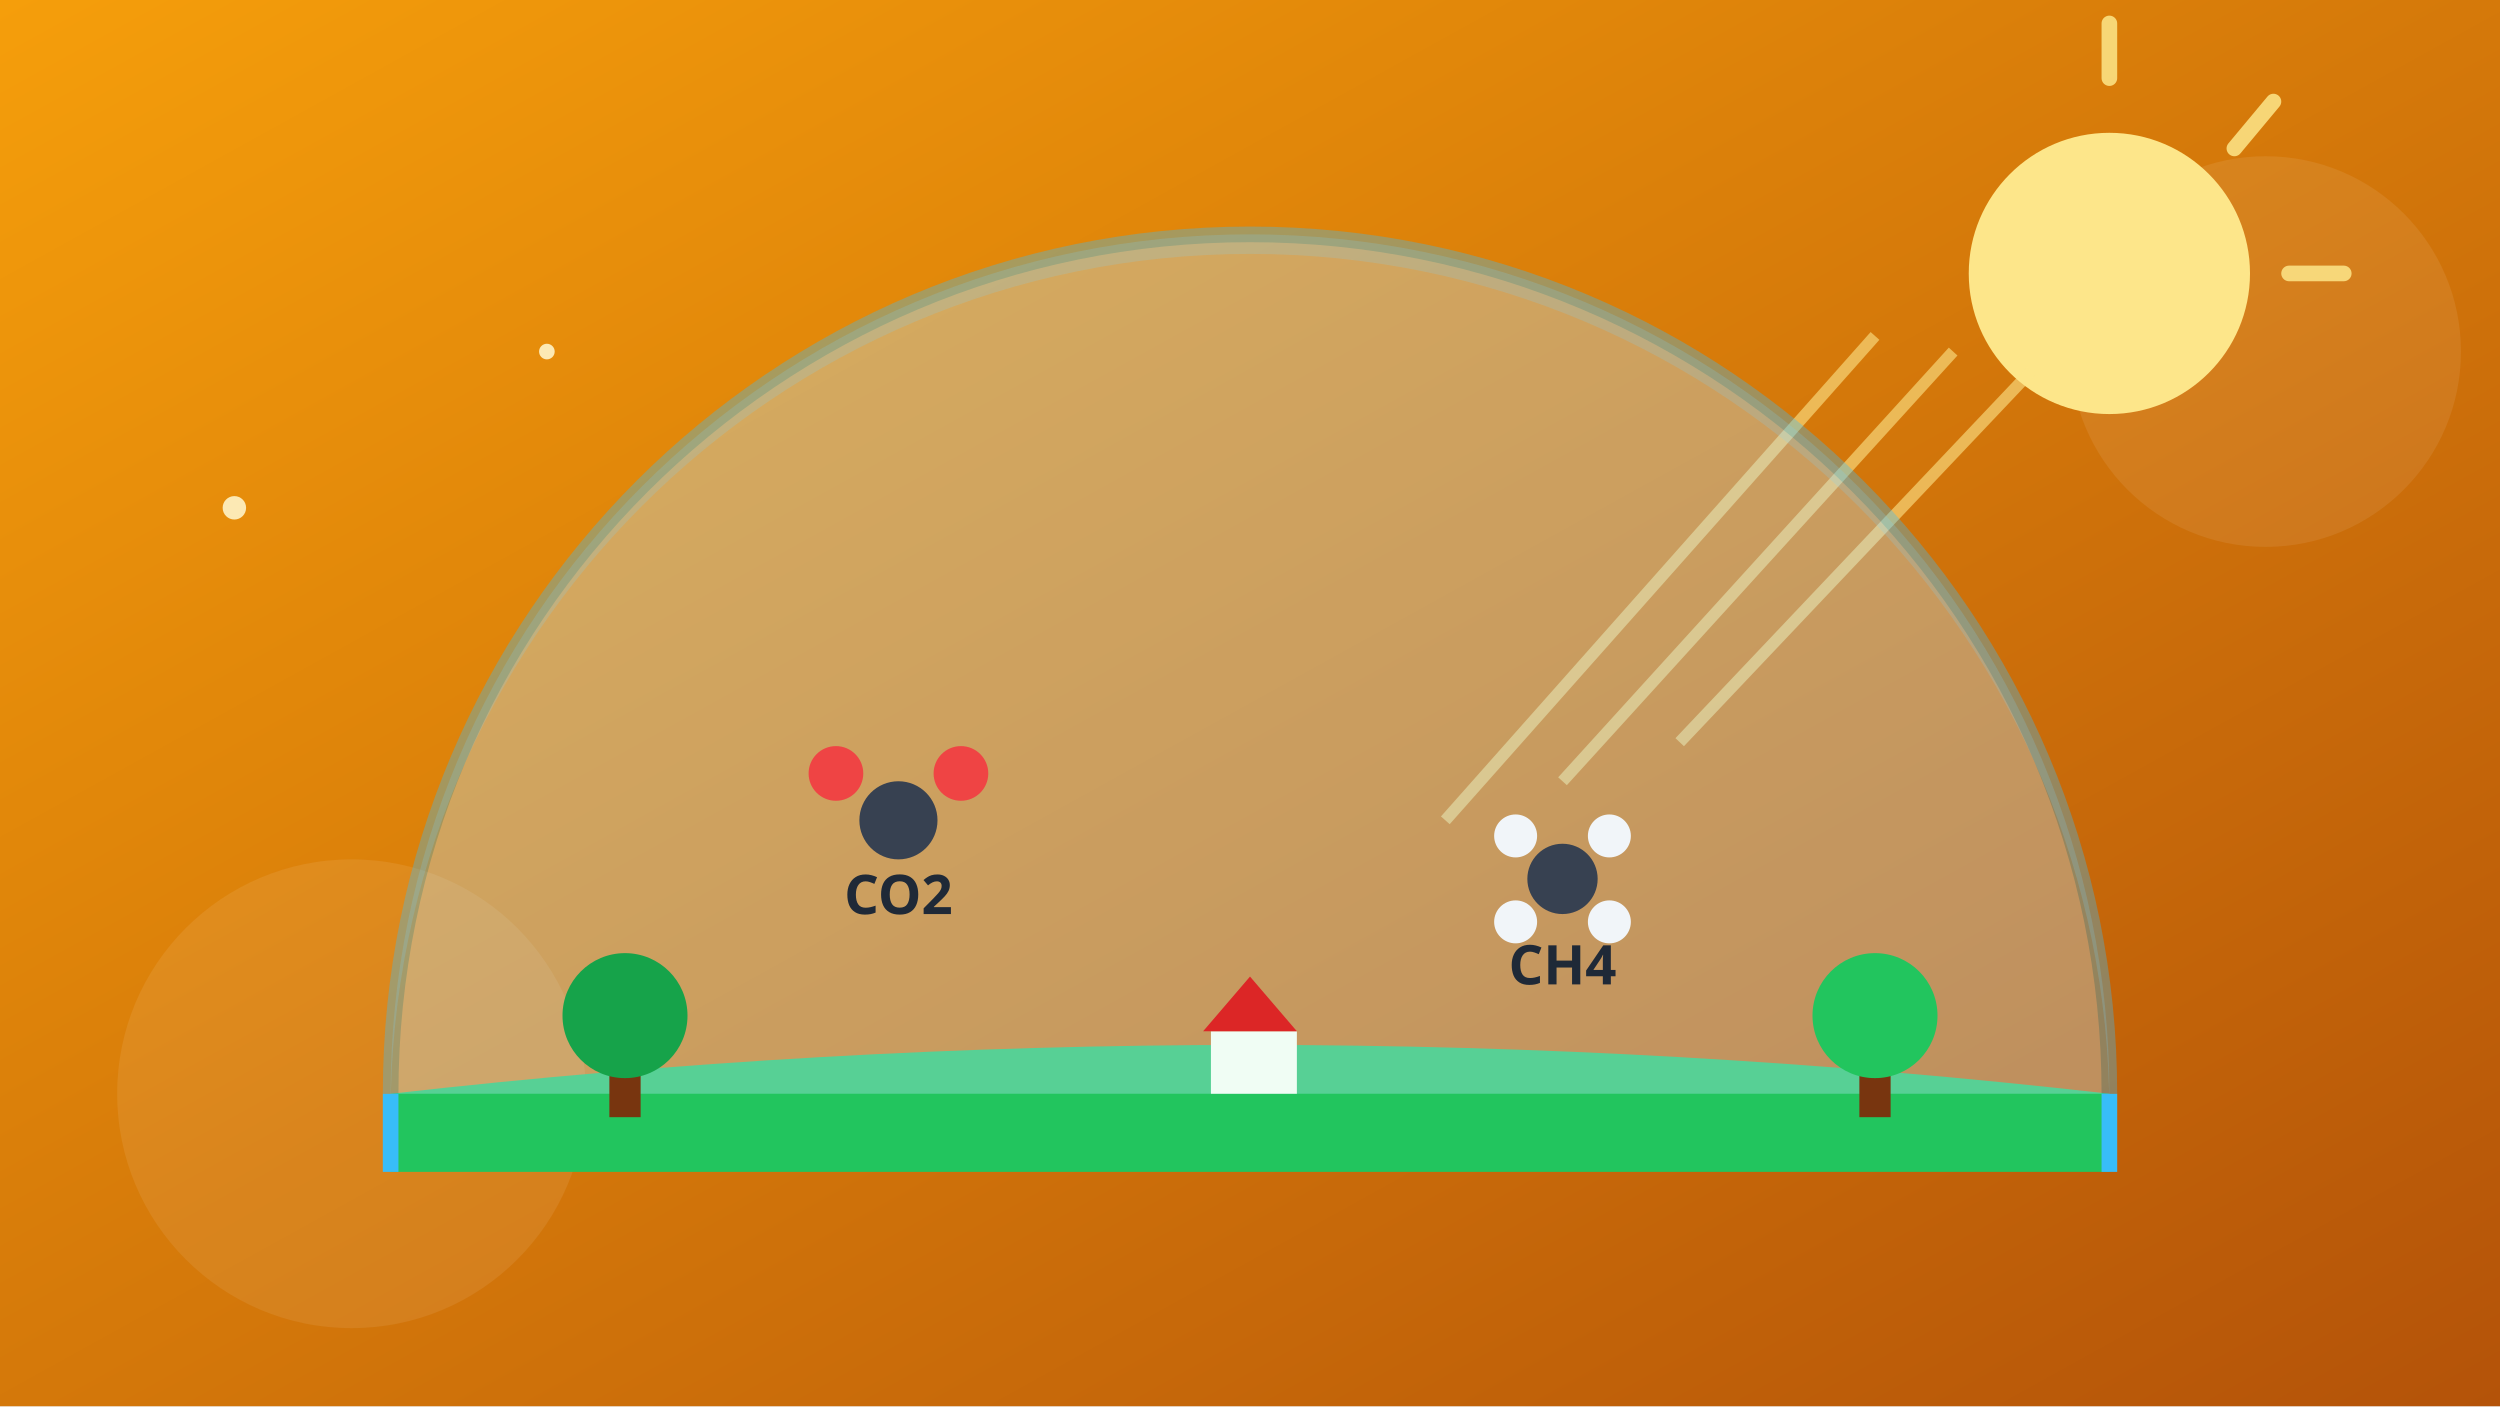
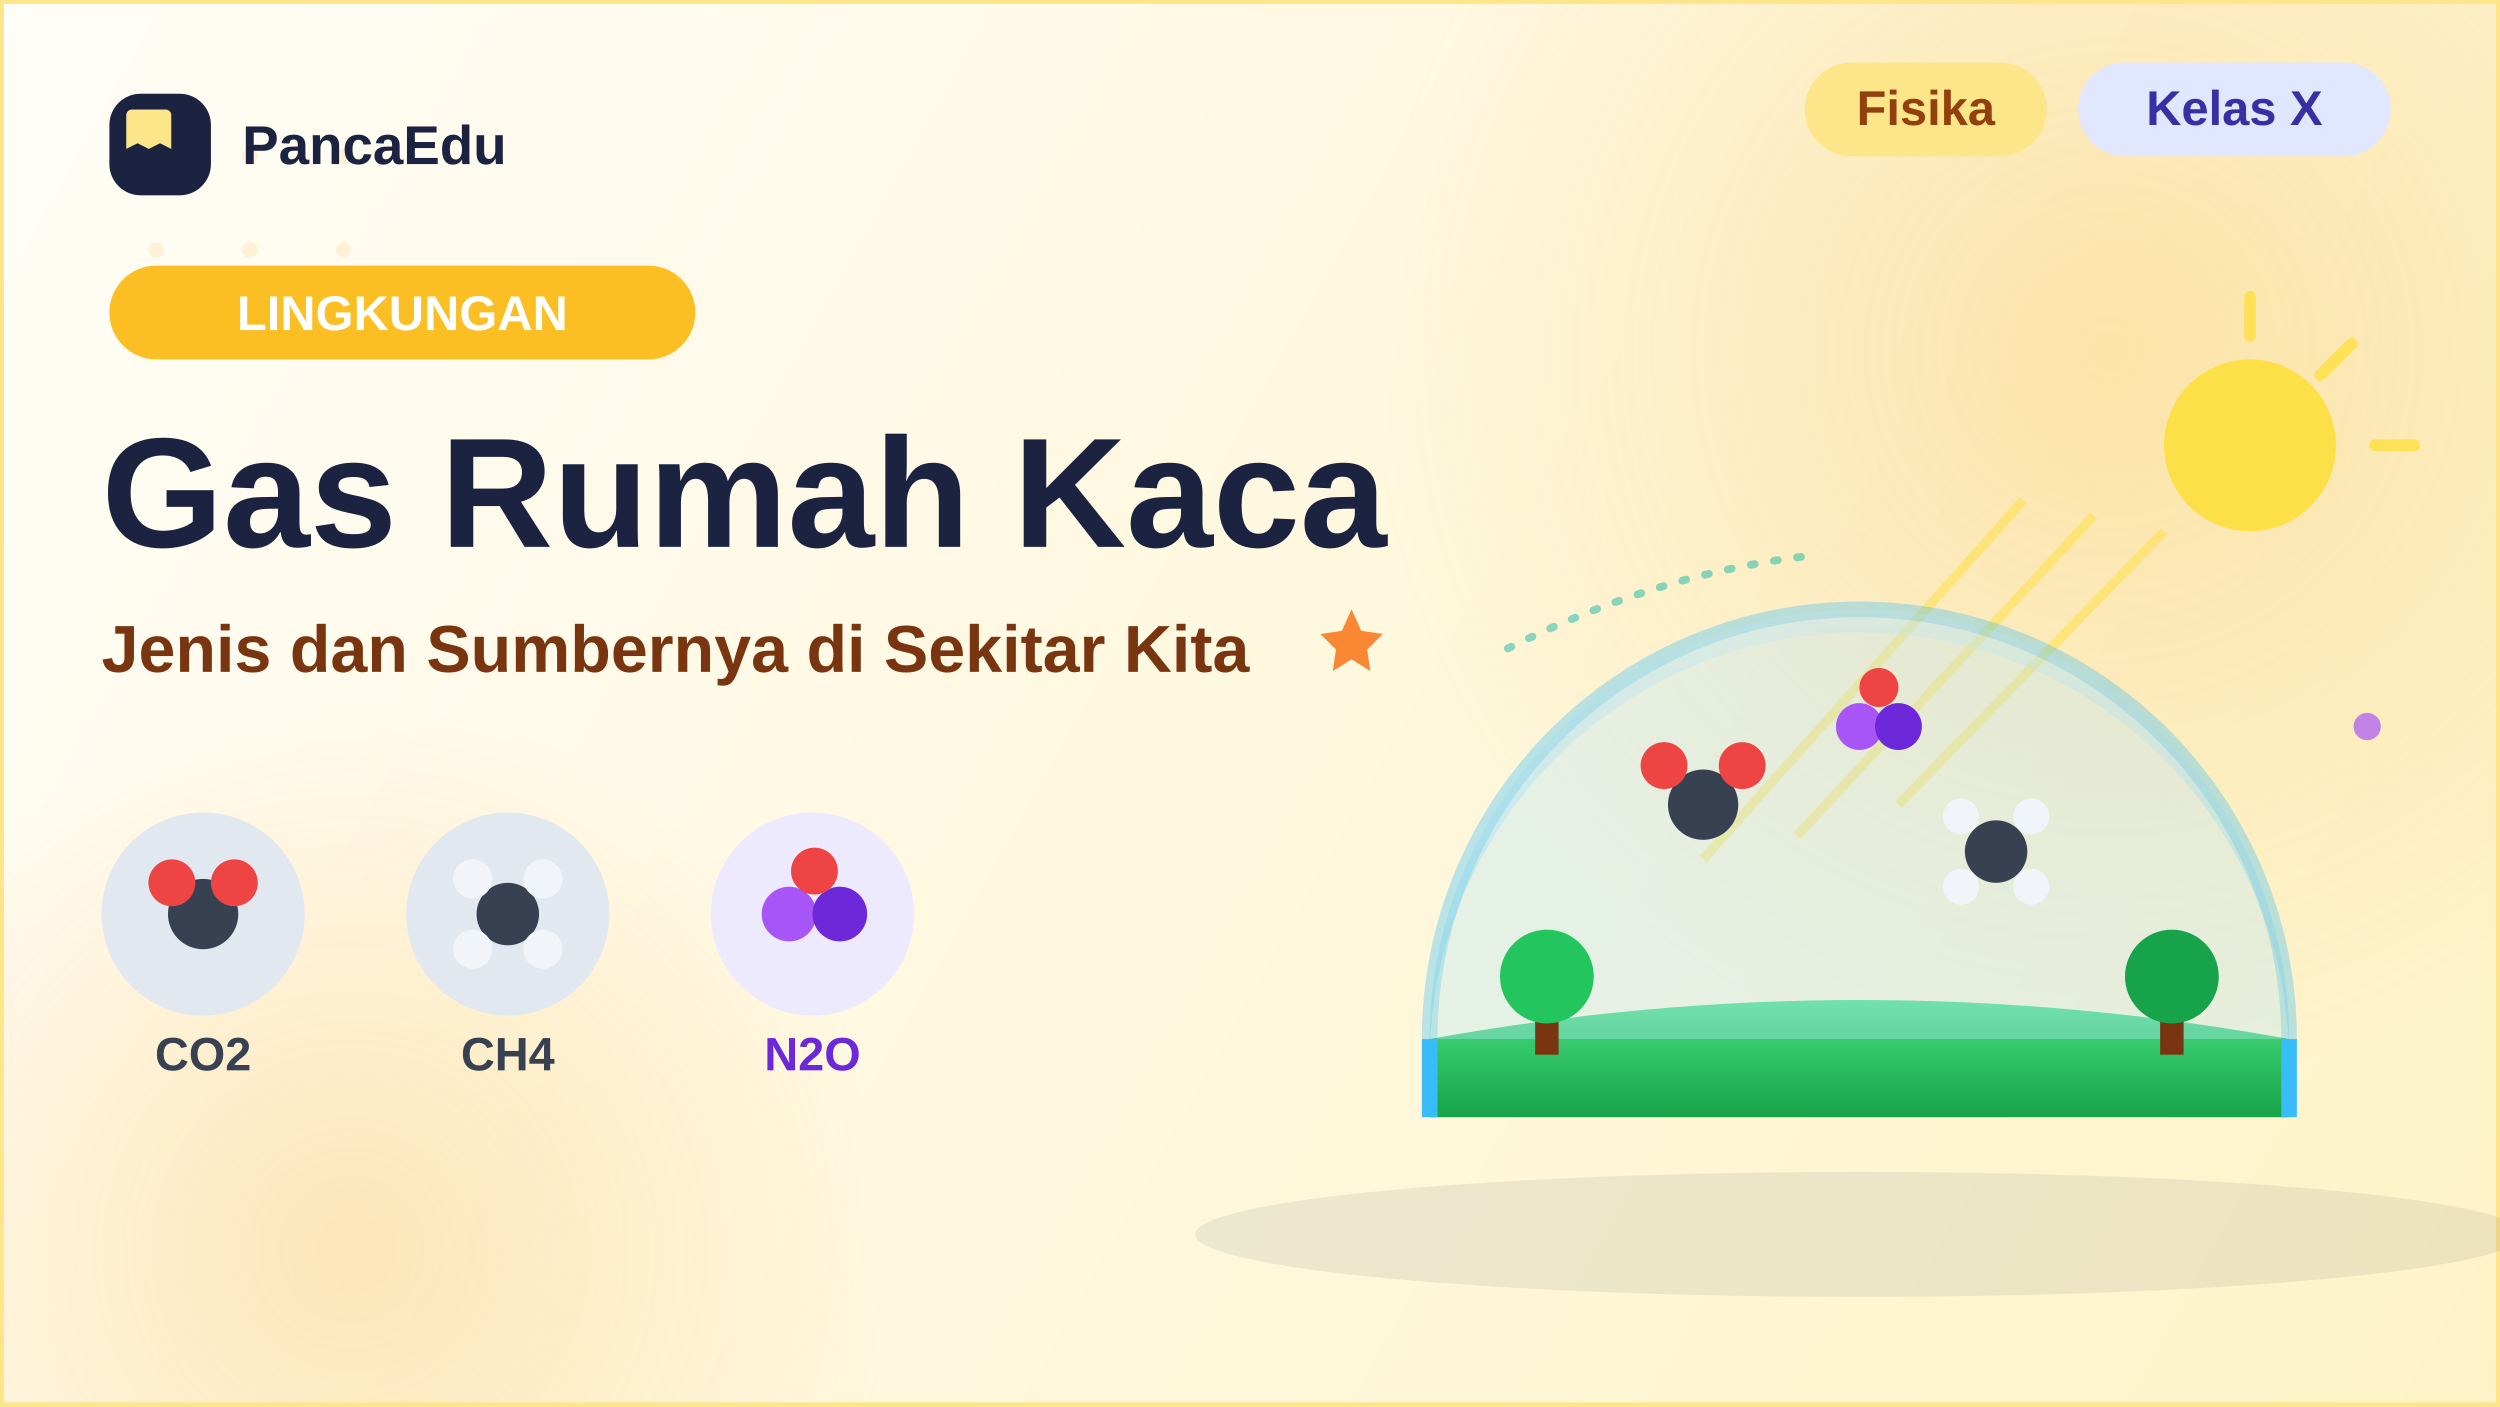
- <svg xmlns="http://www.w3.org/2000/svg" viewBox="0 0 640 360" role="img" aria-label="Ilustrasi kubah kaca rumah kaca menutupi sebuah lanskap kecil dengan sinar matahari masuk dan titik-titik molekul gas CO2 dan CH4 di dalamnya">
+ <svg xmlns="http://www.w3.org/2000/svg" viewBox="0 0 640 360" role="img" aria-label="Ilustrasi kubah kaca rumah kaca menutupi sebuah lanskap kecil dengan sinar matahari masuk dan titik-titik molekul gas CO2, CH4, dan N2O di dalamnya">
  <defs>
-     <linearGradient id="bg5" x1="0" y1="0" x2="1" y2="1">
-       <stop offset="0" stop-color="#f59e0b" />
-       <stop offset="1" stop-color="#b45309" />
+     <linearGradient id="bgTint" x1="0" y1="0" x2="640" y2="360" gradientUnits="userSpaceOnUse">
+       <stop offset="0" stop-color="#fffdf7" />
+       <stop offset="1" stop-color="#fef3c7" />
+     </linearGradient>
+     <radialGradient id="blobG" cx="0.5" cy="0.5" r="0.5">
+       <stop offset="0" stop-color="#f59e0b" stop-opacity="0.22" />
+       <stop offset="1" stop-color="#f59e0b" stop-opacity="0" />
+     </radialGradient>
+     <linearGradient id="domeG" x1="0" y1="0" x2="0" y2="1">
+       <stop offset="0" stop-color="#bae6fd" />
+       <stop offset="1" stop-color="#38bdf8" />
+     </linearGradient>
+     <linearGradient id="landG2" x1="0" y1="0" x2="0" y2="1">
+       <stop offset="0" stop-color="#4ade80" />
+       <stop offset="1" stop-color="#16a34a" />
    </linearGradient>
  </defs>
-   <rect width="640" height="360" fill="url(#bg5)" />
-   <circle cx="90" cy="280" r="60" fill="#ffffff" opacity="0.08" />
-   <circle cx="580" cy="90" r="50" fill="#ffffff" opacity="0.08" />
-   <circle cx="540" cy="70" r="36" fill="#fde68a" />
-   <g stroke="#fde68a" stroke-width="4" stroke-linecap="round" opacity="0.85">
-     <line x1="540" y1="20" x2="540" y2="6" />
-     <line x1="586" y1="70" x2="600" y2="70" />
-     <line x1="572" y1="38" x2="582" y2="26" />
+   <rect width="640" height="360" fill="url(#bgTint)" />
+   <circle cx="540" cy="90" r="190" fill="url(#blobG)" />
+   <circle cx="90" cy="320" r="140" fill="url(#blobG)" />
+   <rect width="640" height="360" fill="none" stroke="#fde68a" stroke-width="2" />
+   <g fill="#f59e0b" opacity="0.12">
+     <circle cx="40" cy="40" r="2" />
+     <circle cx="64" cy="40" r="2" />
+     <circle cx="88" cy="40" r="2" />
+     <circle cx="40" cy="64" r="2" />
+     <circle cx="64" cy="64" r="2" />
+     <circle cx="88" cy="64" r="2" />
  </g>
-   <g stroke="#fde68a" stroke-width="3" opacity="0.6">
-     <line x1="520" y1="95" x2="430" y2="190" />
-     <line x1="500" y1="90" x2="400" y2="200" />
-     <line x1="480" y1="86" x2="370" y2="210" />
+   <g transform="translate(28,24)">
+     <rect width="26" height="26" rx="8" fill="#1b2340" />
+     <path d="M6 7h14a2 2 0 0 1 2 2v12l-4-2-4 2-4-2-4 2V9a2 2 0 0 1 2-2z" fill="#fde68a" transform="translate(0,-1) scale(0.72)" />
+     <text x="34" y="18" font-family="Arial, sans-serif" font-size="14" font-weight="700" fill="#1b2340">PancaEdu</text>
  </g>
-   <path d="M100 280 Q 320 255 540 280 L 540 300 L 100 300 Z" fill="#22c55e" />
-   <path d="M100 280 A 220 220 0 0 1 540 280" fill="#bae6fd" opacity="0.35" stroke="#38bdf8" stroke-width="4" />
-   <path d="M100 280 A 220 220 0 0 1 540 280 L 540 285 A 220 220 0 0 0 100 285 Z" fill="#7dd3fc" opacity="0.2" />
-   <line x1="100" y1="280" x2="100" y2="300" stroke="#38bdf8" stroke-width="4" />
-   <line x1="540" y1="280" x2="540" y2="300" stroke="#38bdf8" stroke-width="4" />
-   <g transform="translate(160,268)">
-     <rect x="-4" y="0" width="8" height="18" fill="#78350f" />
-     <circle cx="0" cy="-8" r="16" fill="#16a34a" />
+   <g font-family="Arial, sans-serif" font-size="12.5" font-weight="700">
+     <rect x="462" y="16" width="62" height="24" rx="12" fill="#fde68a" />
+     <text x="493" y="32" text-anchor="middle" fill="#92400e">Fisika</text>
+     <rect x="532" y="16" width="80" height="24" rx="12" fill="#e0e7ff" />
+     <text x="572" y="32" text-anchor="middle" fill="#3730a3">Kelas X</text>
  </g>
-   <g transform="translate(480,268)">
-     <rect x="-4" y="0" width="8" height="18" fill="#78350f" />
-     <circle cx="0" cy="-8" r="16" fill="#22c55e" />
+   <g font-family="Arial, sans-serif" font-size="12.5" font-weight="700">
+     <rect x="28" y="68" width="150" height="24" rx="12" fill="#fbbf24" />
+     <text x="103" y="84.5" text-anchor="middle" fill="#ffffff">LINGKUNGAN</text>
  </g>
-   <g transform="translate(320,278)">
-     <rect x="-10" y="-14" width="22" height="16" fill="#f0fdf4" />
-     <path d="M-12 -14 L0 -28 L12 -14 Z" fill="#dc2626" />
+   <text x="26" y="140" font-family="Arial, sans-serif" font-size="40" font-weight="800" fill="#1b2340">Gas Rumah Kaca</text>
+   <text x="26" y="172" font-family="Arial, sans-serif" font-size="17" font-weight="600" fill="#78350f">Jenis dan Sumbernya di Sekitar Kita</text>
+   <g font-family="Arial, sans-serif">
+     <g transform="translate(26,208)">
+       <circle cx="26" cy="26" r="26" fill="#e2e8f0" />
+       <circle cx="26" cy="26" r="9" fill="#374151" />
+       <circle cx="18" cy="18" r="6" fill="#ef4444" />
+       <circle cx="34" cy="18" r="6" fill="#ef4444" />
+       <text x="26" y="66" text-anchor="middle" font-size="12" font-weight="700" fill="#374151">CO2</text>
+     </g>
+     <g transform="translate(104,208)">
+       <circle cx="26" cy="26" r="26" fill="#e2e8f0" />
+       <circle cx="26" cy="26" r="8" fill="#374151" />
+       <circle cx="17" cy="17" r="5" fill="#f1f5f9" />
+       <circle cx="35" cy="17" r="5" fill="#f1f5f9" />
+       <circle cx="17" cy="35" r="5" fill="#f1f5f9" />
+       <circle cx="35" cy="35" r="5" fill="#f1f5f9" />
+       <text x="26" y="66" text-anchor="middle" font-size="12" font-weight="700" fill="#374151">CH4</text>
+     </g>
+     <g transform="translate(182,208)">
+       <circle cx="26" cy="26" r="26" fill="#ede9fe" />
+       <circle cx="20" cy="26" r="7" fill="#a855f7" />
+       <circle cx="33" cy="26" r="7" fill="#6d28d9" />
+       <circle cx="26.5" cy="15" r="6" fill="#ef4444" />
+       <text x="26" y="66" text-anchor="middle" font-size="12" font-weight="700" fill="#6d28d9">N2O</text>
+     </g>
  </g>
-   <g>
-     <circle cx="230" cy="210" r="10" fill="#374151" />
-     <circle cx="214" cy="198" r="7" fill="#ef4444" />
-     <circle cx="246" cy="198" r="7" fill="#ef4444" />
-     <text x="230" y="234" text-anchor="middle" fill="#1f2937" font-family="sans-serif" font-size="14" font-weight="bold">CO2</text>
-   </g>
-   <g>
-     <circle cx="400" cy="225" r="9" fill="#374151" />
-     <circle cx="388" cy="214" r="5.5" fill="#f1f5f9" />
-     <circle cx="412" cy="214" r="5.5" fill="#f1f5f9" />
-     <circle cx="388" cy="236" r="5.5" fill="#f1f5f9" />
-     <circle cx="412" cy="236" r="5.5" fill="#f1f5f9" />
-     <text x="400" y="252" text-anchor="middle" fill="#1f2937" font-family="sans-serif" font-size="14" font-weight="bold">CH4</text>
-   </g>
-   <g fill="#fef3c7" opacity="0.9">
-     <circle cx="60" cy="130" r="3" />
-     <circle cx="140" cy="90" r="2" />
+   <g transform="translate(336,96)">
+     <ellipse cx="140" cy="220" rx="170" ry="16" fill="#1b2340" opacity="0.08" />
+     <circle cx="240" cy="18" r="22" fill="#fde047" />
+     <g stroke="#fde047" stroke-width="3" stroke-linecap="round" opacity="0.85">
+       <line x1="240" y1="-10" x2="240" y2="-20" />
+       <line x1="272" y1="18" x2="282" y2="18" />
+       <line x1="258" y1="0" x2="266" y2="-8" />
+     </g>
+     <g stroke="#fde047" stroke-width="2.4" opacity="0.55">
+       <line x1="218" y1="40" x2="150" y2="110" />
+       <line x1="200" y1="36" x2="124" y2="118" />
+       <line x1="182" y1="32" x2="100" y2="124" />
+     </g>
+     <path d="M30 170 Q 140 150 250 170 L 250 190 L 30 190 Z" fill="url(#landG2)" />
+     <path d="M30 170 A 110 110 0 0 1 250 170" fill="#bae6fd" opacity="0.35" stroke="#38bdf8" stroke-width="4" />
+     <path d="M30 170 A 110 110 0 0 1 250 170 L 250 176 A 110 110 0 0 0 30 176 Z" fill="url(#domeG)" opacity="0.25" />
+     <line x1="30" y1="170" x2="30" y2="190" stroke="#38bdf8" stroke-width="4" />
+     <line x1="250" y1="170" x2="250" y2="190" stroke="#38bdf8" stroke-width="4" />
+     <g transform="translate(60,160)">
+       <rect x="-3" y="0" width="6" height="14" fill="#78350f" />
+       <circle cx="0" cy="-6" r="12" fill="#22c55e" />
+     </g>
+     <g transform="translate(220,160)">
+       <rect x="-3" y="0" width="6" height="14" fill="#78350f" />
+       <circle cx="0" cy="-6" r="12" fill="#16a34a" />
+     </g>
+     <g>
+       <circle cx="100" cy="110" r="9" fill="#374151" />
+       <circle cx="90" cy="100" r="6" fill="#ef4444" />
+       <circle cx="110" cy="100" r="6" fill="#ef4444" />
+     </g>
+     <g>
+       <circle cx="175" cy="122" r="8" fill="#374151" />
+       <circle cx="166" cy="113" r="4.6" fill="#f1f5f9" />
+       <circle cx="184" cy="113" r="4.6" fill="#f1f5f9" />
+       <circle cx="166" cy="131" r="4.6" fill="#f1f5f9" />
+       <circle cx="184" cy="131" r="4.6" fill="#f1f5f9" />
+     </g>
+     <g>
+       <circle cx="140" cy="90" r="6" fill="#a855f7" />
+       <circle cx="150" cy="90" r="6" fill="#6d28d9" />
+       <circle cx="145" cy="80" r="5" fill="#ef4444" />
+     </g>
+     <g stroke="#14b8a6" stroke-width="2" stroke-dasharray="1 5" stroke-linecap="round" opacity="0.5">
+       <path d="M50 70 Q 90 50 130 46" fill="none" />
+     </g>
+     <path d="M10 60 l2.5 5.5 5.5 0.8 -4 4 0.8 5.5 -4.8 -3 -4.8 3 0.8 -5.5 -4 -4 5.5 -0.8 z" fill="#f97316" opacity="0.85" />
+     <circle cx="270" cy="90" r="3.5" fill="#a855f7" opacity="0.7" />
  </g>
</svg>
